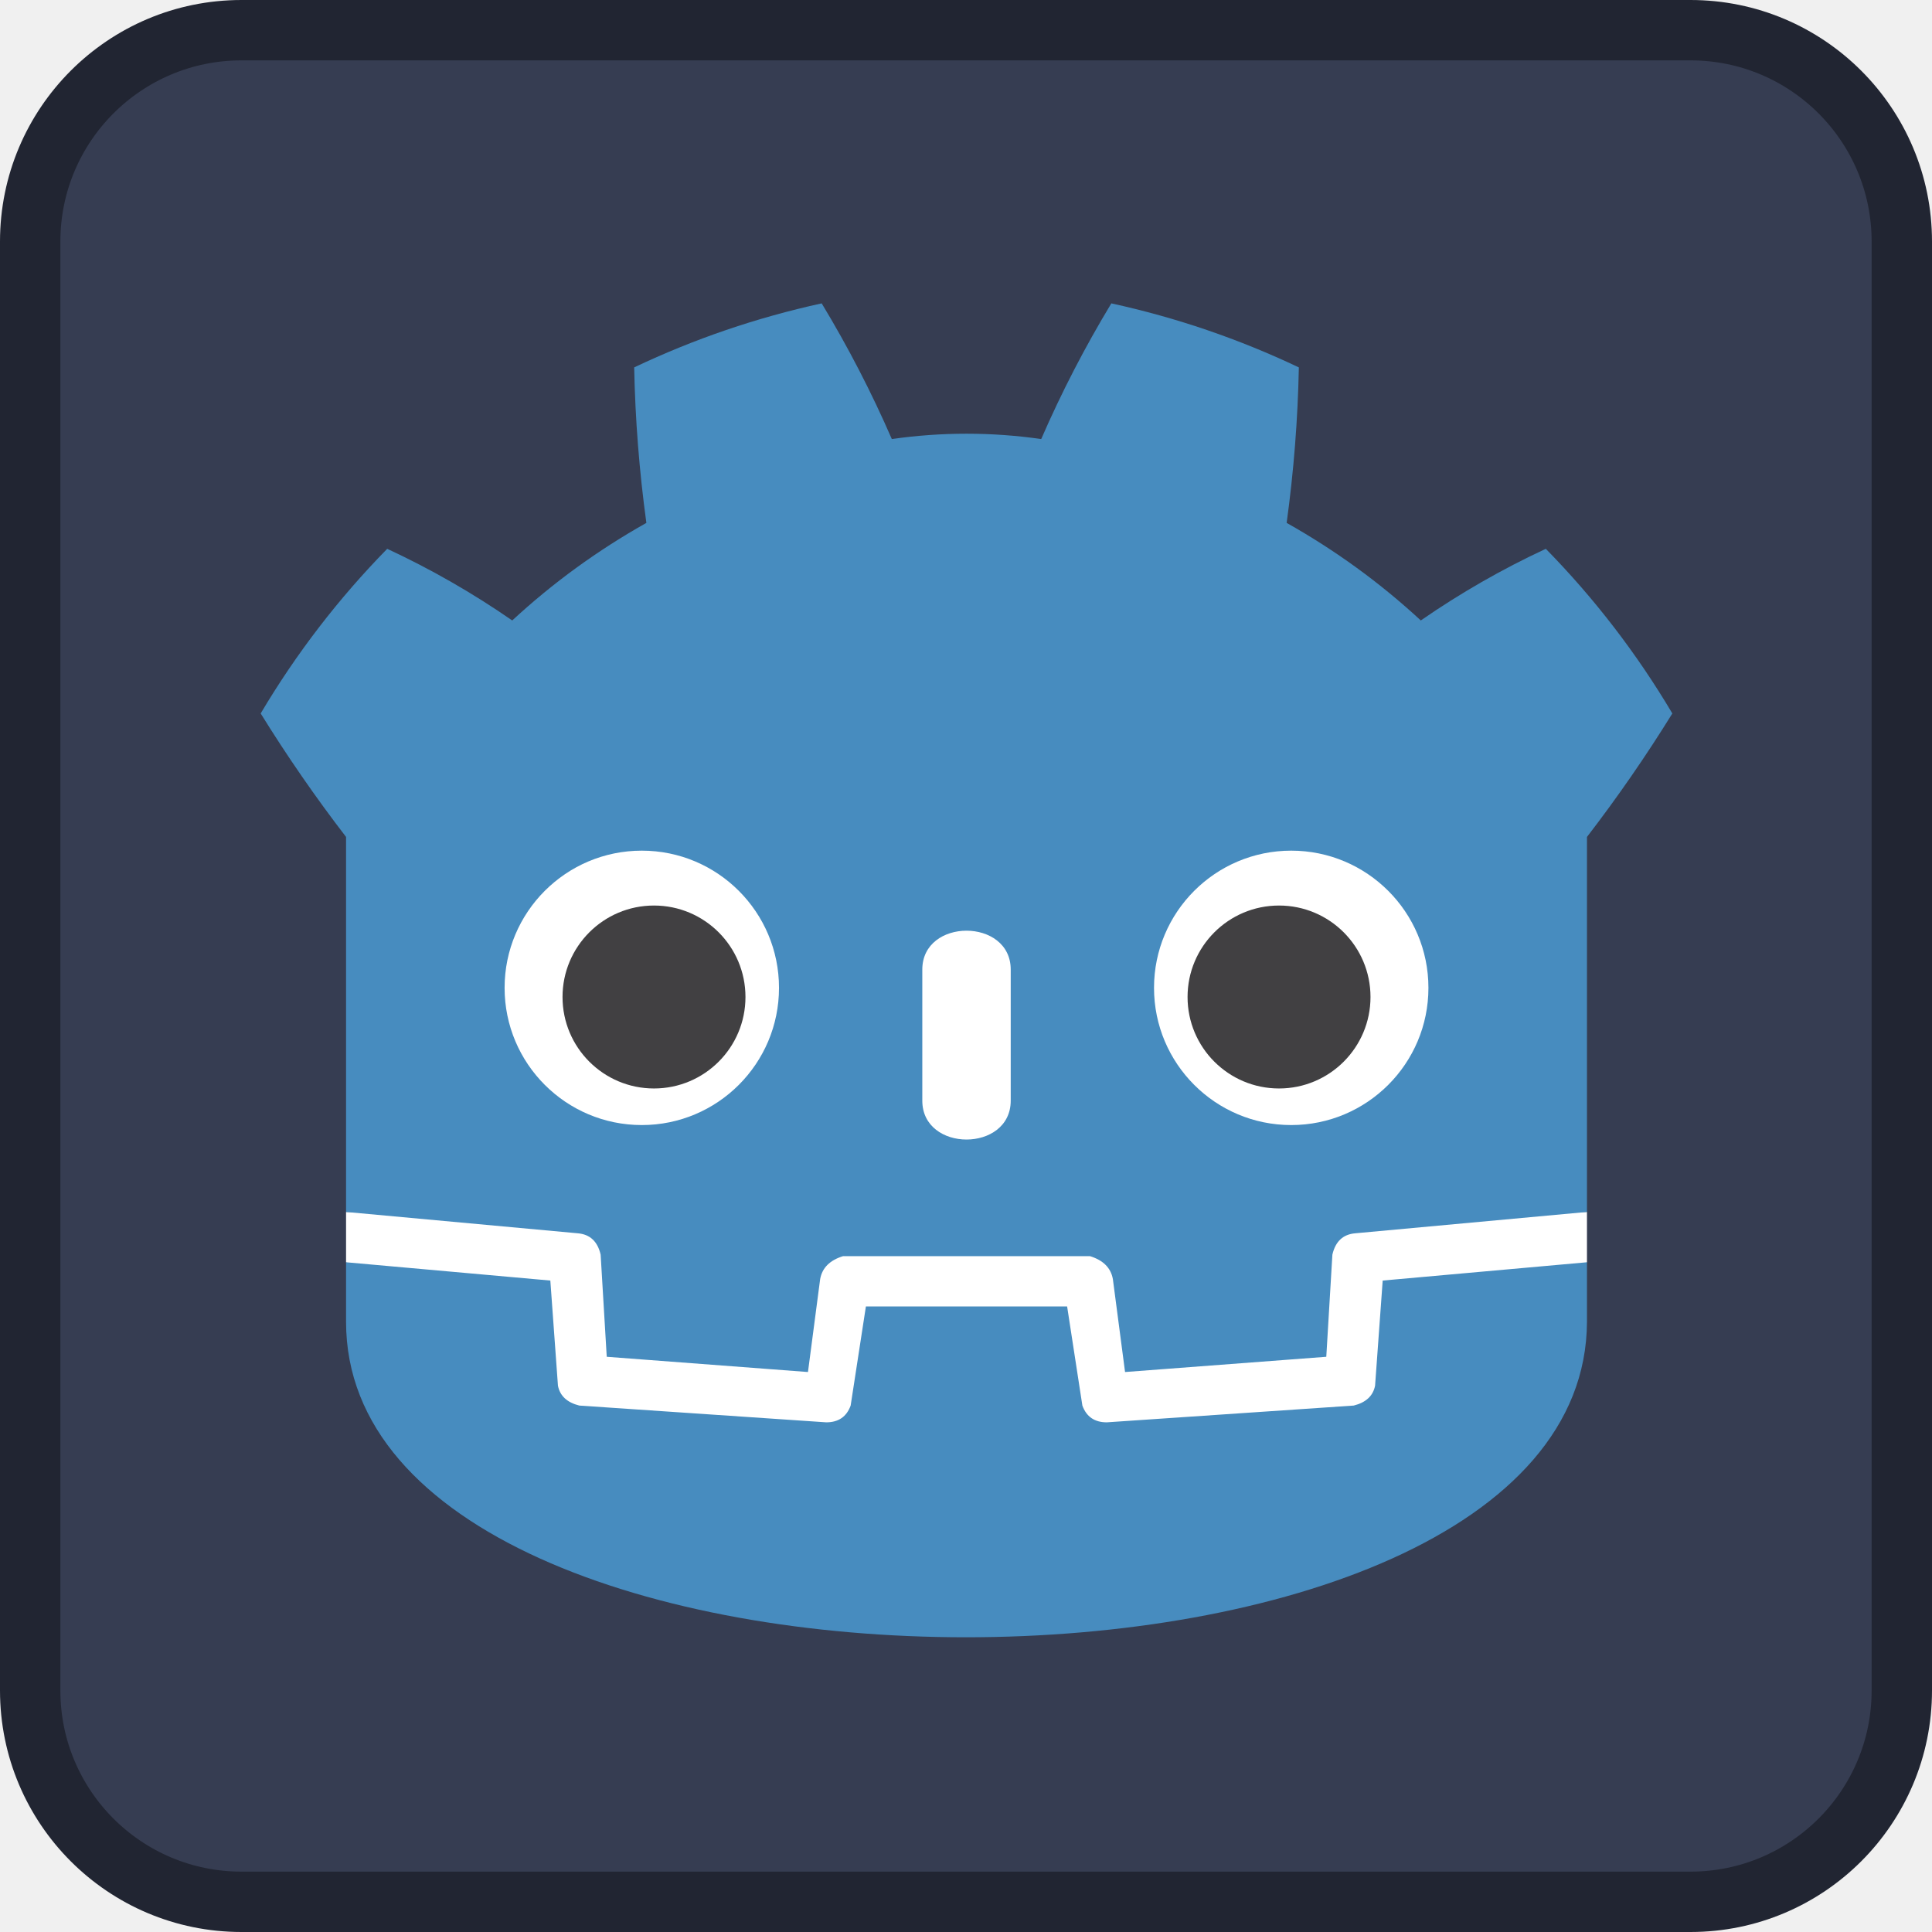
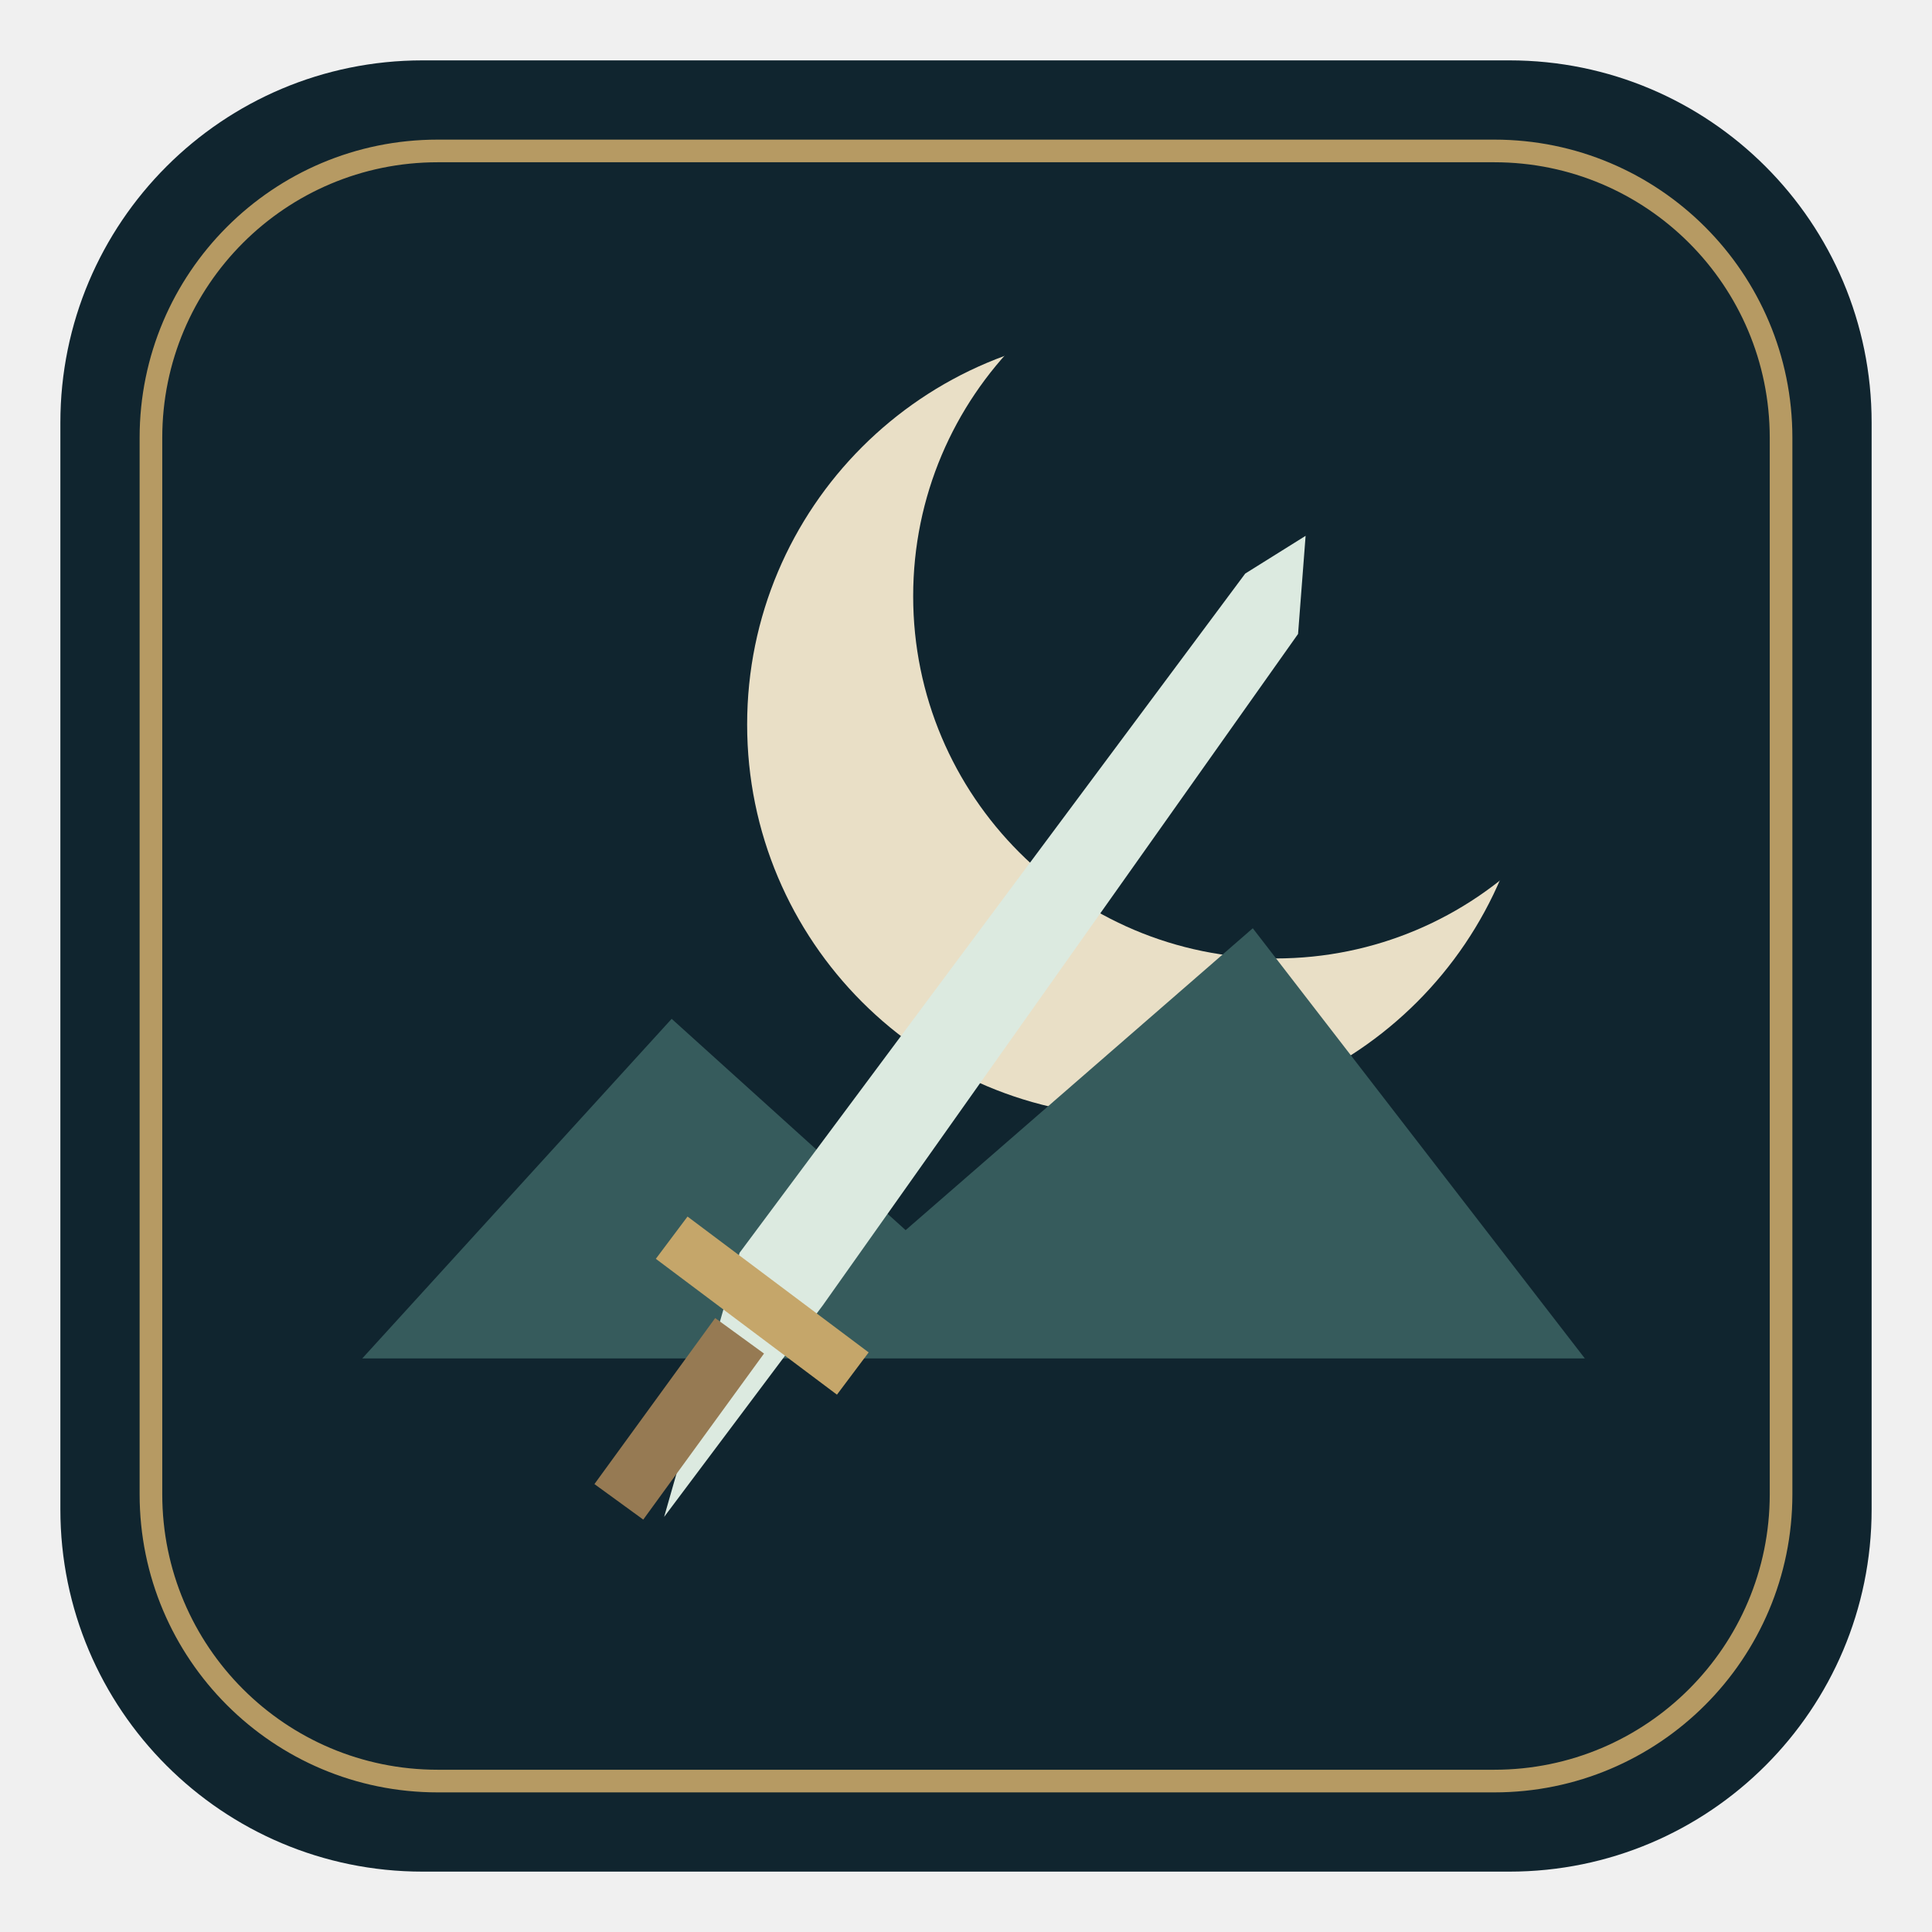
- <svg xmlns="http://www.w3.org/2000/svg" width="128" height="128">
-   <rect width="124" height="124" x="2" y="2" fill="#363d52" stroke="#212532" stroke-width="4" rx="14" />
-   <g fill="#fff" transform="translate(12.322 12.322)scale(.101)">
-     <path d="M105 673v33q407 354 814 0v-33z" />
-     <path fill="#478cbf" d="m105 673 152 14q12 1 15 14l4 67 132 10 8-61q2-11 15-15h162q13 4 15 15l8 61 132-10 4-67q3-13 15-14l152-14V427q30-39 56-81-35-59-83-108-43 20-82 47-40-37-88-64 7-51 8-102-59-28-123-42-26 43-46 89-49-7-98 0-20-46-46-89-64 14-123 42 1 51 8 102-48 27-88 64-39-27-82-47-48 49-83 108 26 42 56 81zm0 33v39c0 276 813 276 814 0v-39l-134 12-5 69q-2 10-14 13l-162 11q-12 0-16-11l-10-65H446l-10 65q-4 11-16 11l-162-11q-12-3-14-13l-5-69z" />
-     <path d="M483 600c0 34 58 34 58 0v-86c0-34-58-34-58 0z" />
-     <circle cx="725" cy="526" r="90" />
-     <circle cx="299" cy="526" r="90" />
-   </g>
-   <g fill="#414042" transform="translate(12.322 12.322)scale(.101)">
-     <circle cx="307" cy="532" r="60" />
-     <circle cx="717" cy="532" r="60" />
-   </g>
+ <svg xmlns="http://www.w3.org/2000/svg" width="256" height="256" viewBox="0 0 256 256">
+   <rect x="8" y="8" width="240" height="240" rx="48" fill="#10252f" />
+   <rect x="20" y="20" width="216" height="216" rx="38" fill="none" stroke="#b69a63" stroke-width="3" />
+   <circle cx="151" cy="96" r="52" fill="#e9dfc6" />
+   <circle cx="169" cy="79" r="48" fill="#10252f" />
+   <path d="M48 180 89 135 120 163 166 123 210 180" fill="#365b5c" />
+   <path d="m88 201 10-35 67-90 8-5-1 13-63 89z" fill="#dceae0" />
+   <path d="m89 164 24 18" stroke="#c5a66a" stroke-width="7" />
+   <path d="m98 177-16 22" stroke="#967a53" stroke-width="8" />
</svg>
